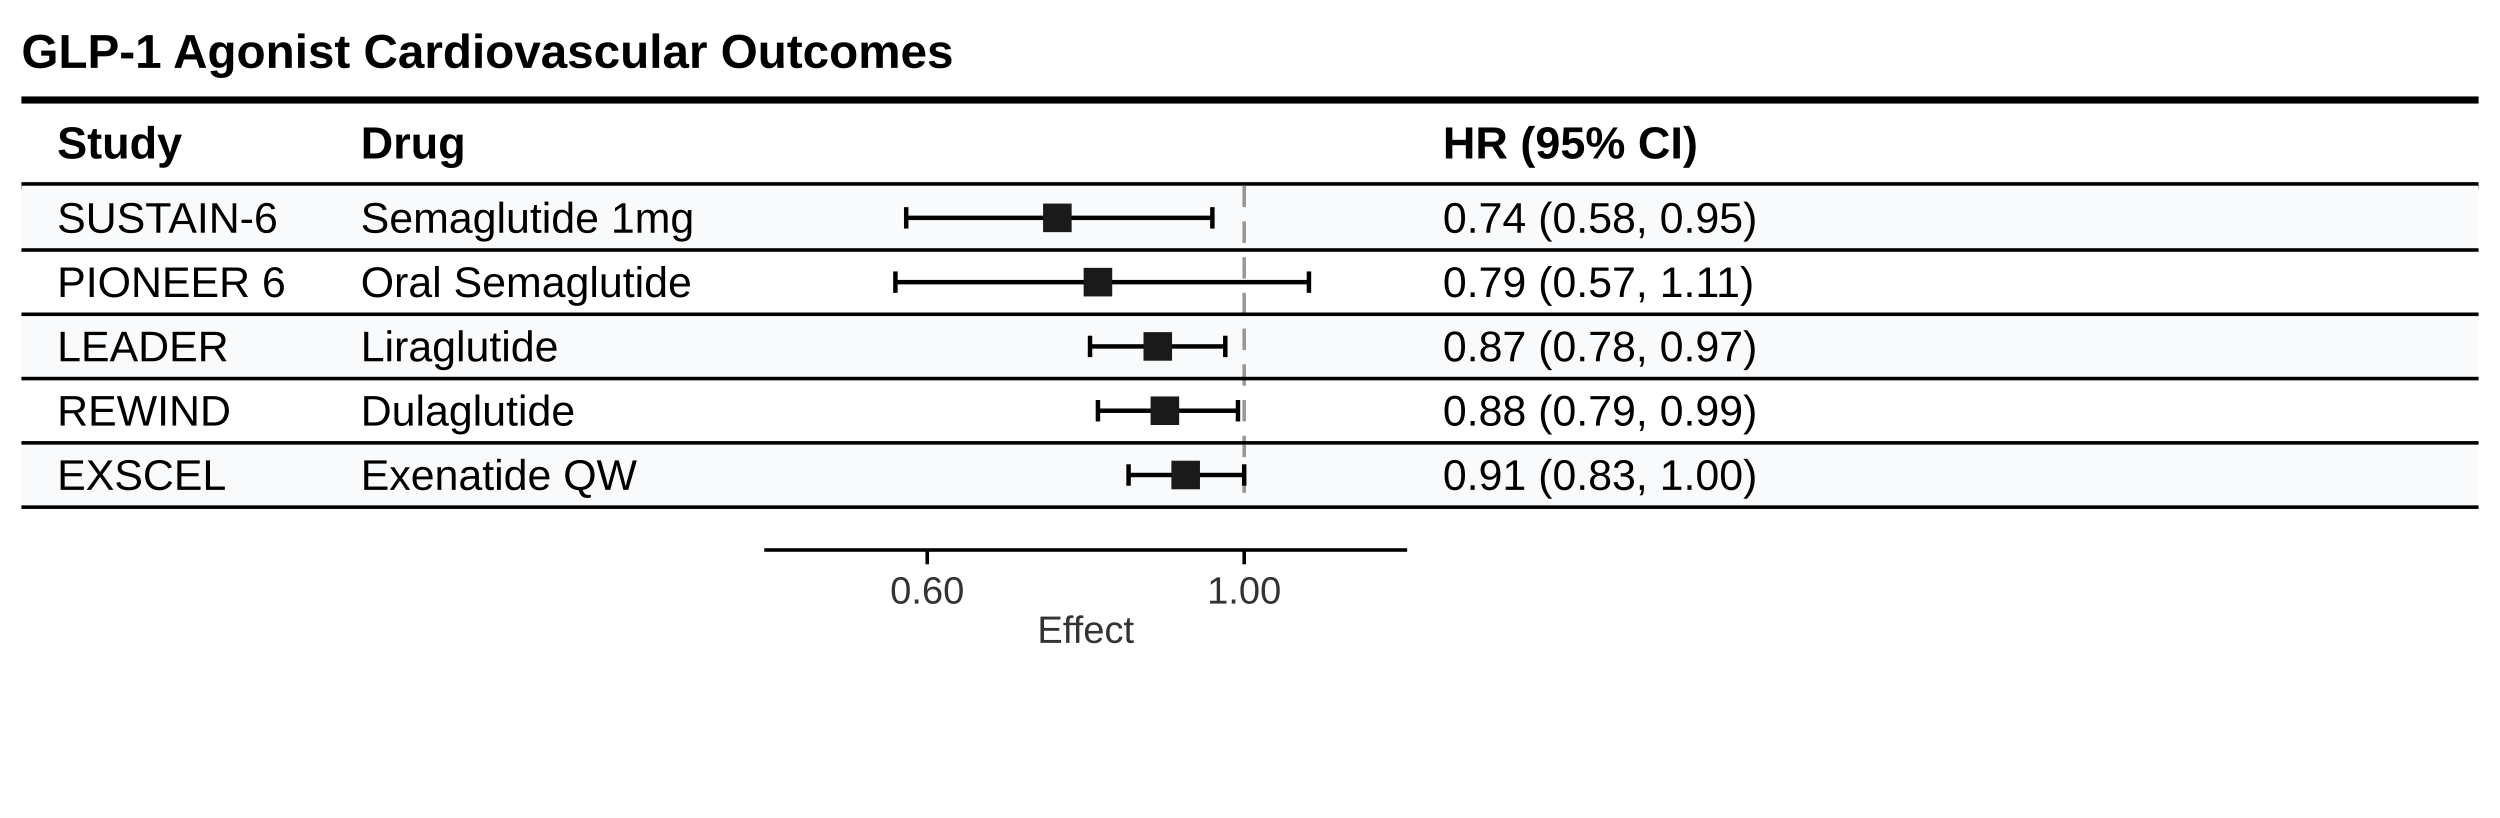
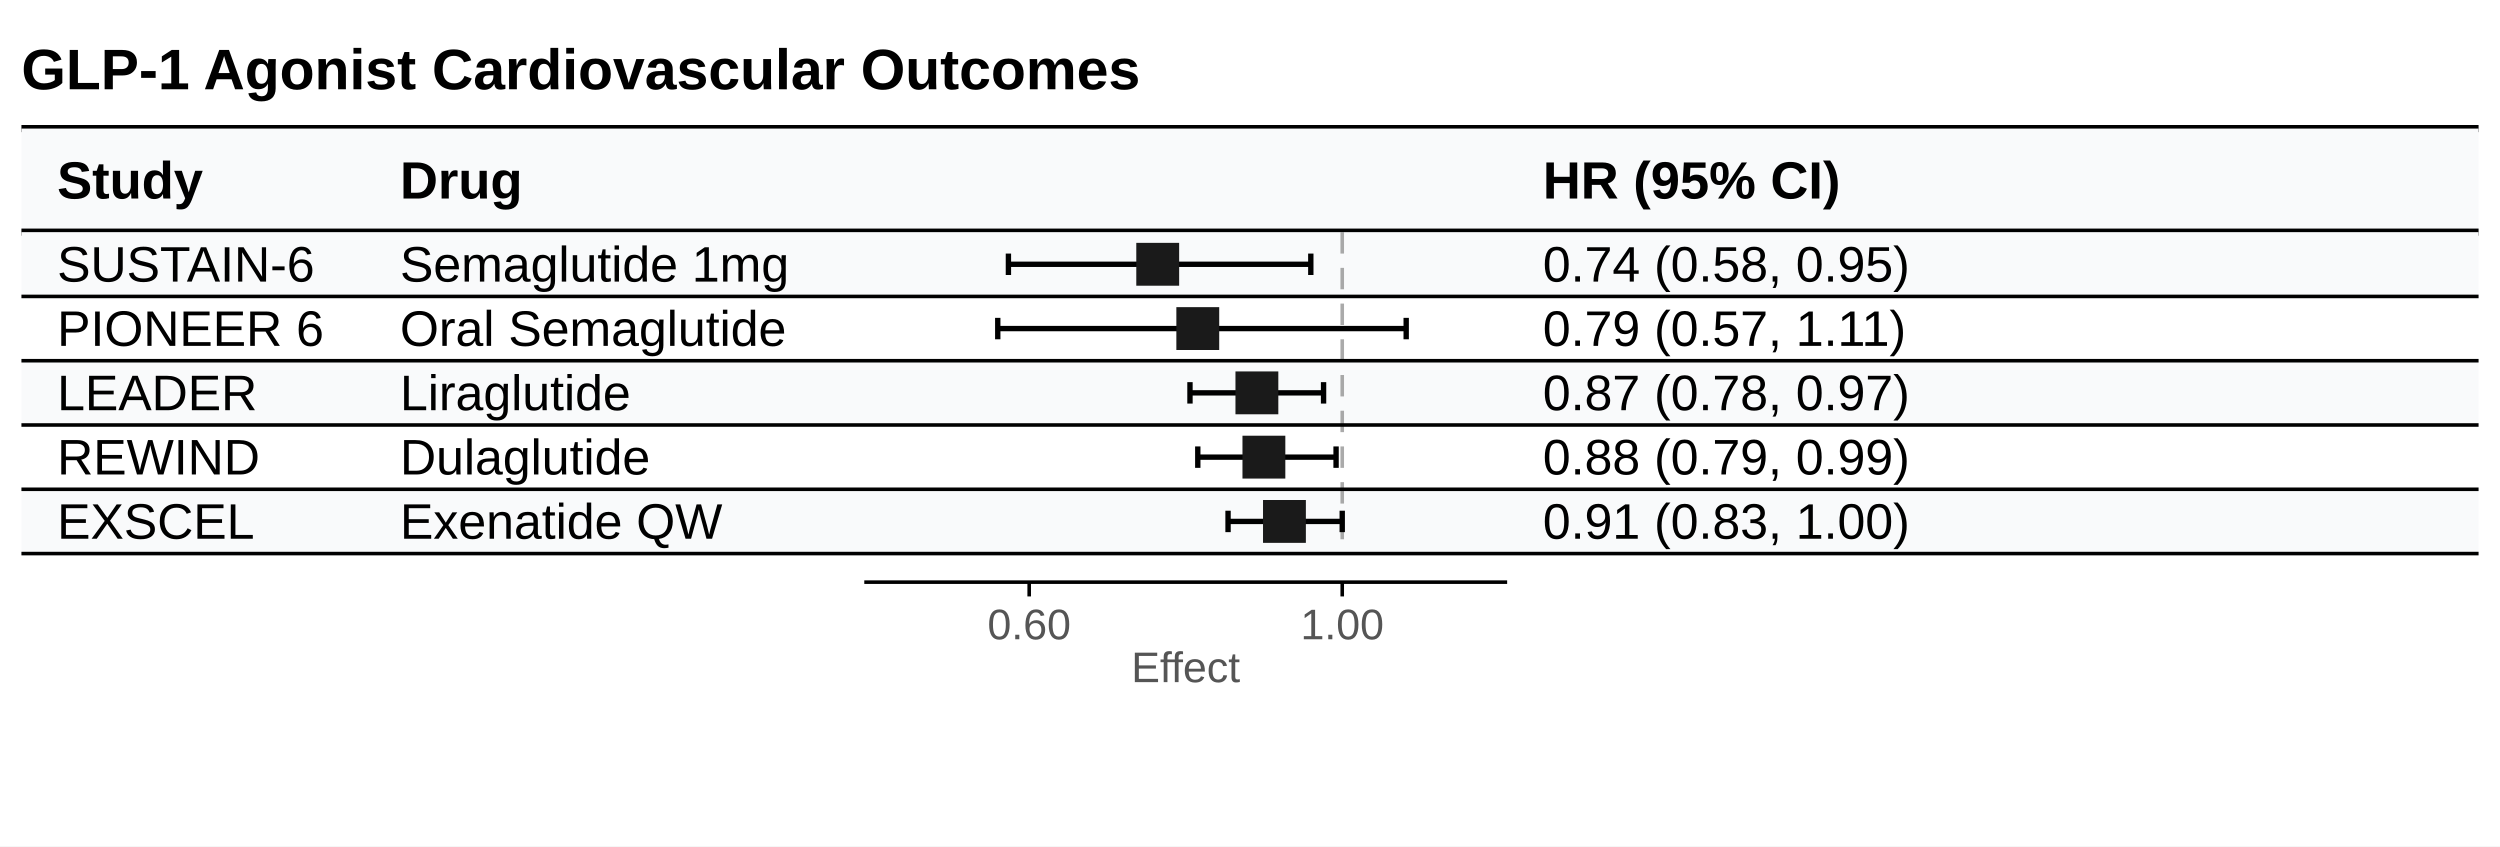
- <svg xmlns="http://www.w3.org/2000/svg" width="700" height="229" viewBox="0 0 700 229">
+ <svg xmlns="http://www.w3.org/2000/svg" width="700" height="237" viewBox="0 0 700 237">
  <style>
  text {
    font-variant-numeric: tabular-nums;
  }
  /* Use dominant-baseline for cell text to match CSS flex centering */
  .cell-text { dominant-baseline: central; }
</style>
-   <rect width="100%" height="100%" fill="#ffffff" />
-   <text x="6" y="19" font-family="Arial, Helvetica, sans-serif" font-size="13.33px" font-weight="700" fill="#000000">GLP-1 Agonist Cardiovascular Outcomes</text>
-   <line x1="6" x2="694" y1="28" y2="28" stroke="#000000" stroke-width="2" />
-   <text class="cell-text" x="16" y="40" font-family="Arial, Helvetica, sans-serif" font-size="12.6px" font-weight="700" fill="#000000">Study</text>
-   <text class="cell-text" x="101" y="40" font-family="Arial, Helvetica, sans-serif" font-size="12.6px" font-weight="700" text-anchor="start" fill="#000000">Drug</text>
-   <text class="cell-text" x="404" y="40" font-family="Arial, Helvetica, sans-serif" font-size="12.6px" font-weight="700" text-anchor="start" fill="#000000">HR (95% CI)</text>
-   <line x1="6" x2="694" y1="52" y2="52" stroke="#000000" stroke-width="2" />
-   <rect x="6" y="52" width="688" height="18" fill="#f9fafb" />
-   <rect x="6" y="88" width="688" height="18" fill="#f9fafb" />
-   <rect x="6" y="124" width="688" height="18" fill="#f9fafb" />
-   <line x1="348.374" x2="348.374" y1="52" y2="142" stroke="#555555" stroke-width="1" stroke-opacity="0.6" stroke-dasharray="6,4" />
+   <rect width="100%" height="100%" fill="#FFFFFF" />
+   <text x="6" y="25" font-family="Arial, Helvetica, sans-serif" font-size="16px" font-weight="600" fill="#000000">GLP-1 Agonist Cardiovascular Outcomes</text>
+   <line x1="6" x2="694" y1="36" y2="36" stroke="#000000" stroke-width="2" />
+   <rect x="6" y="36" width="688" height="29" fill="#F9FAFB" />
+   <text class="cell-text" x="16" y="50.5" font-family="Arial, Helvetica, sans-serif" font-size="14.7px" font-weight="600" fill="#000000">Study</text>
+   <text class="cell-text" x="112" y="50.5" font-family="Arial, Helvetica, sans-serif" font-size="14.7px" font-weight="600" text-anchor="start" fill="#000000">Drug</text>
+   <text class="cell-text" x="432" y="50.5" font-family="Arial, Helvetica, sans-serif" font-size="14.7px" font-weight="600" text-anchor="start" fill="#000000">HR (95% CI)</text>
+   <line x1="6" x2="694" y1="65" y2="65" stroke="#000000" stroke-width="2" />
+   <rect x="6" y="65" width="688" height="18" fill="#F9FAFB" />
+   <rect x="6" y="101" width="688" height="18" fill="#F9FAFB" />
+   <rect x="6" y="137" width="688" height="18" fill="#F9FAFB" />
+   <line x1="375.826" x2="375.826" y1="65" y2="155" stroke="#717171" stroke-width="1" stroke-opacity="0.6" stroke-dasharray="6,4" />
  <g class="interval effect-0">
-     <line x1="253.736" x2="339.463" y1="61" y2="61" stroke="#000000" stroke-width="1.25" />
-     <line x1="253.736" x2="253.736" y1="58" y2="64" stroke="#000000" stroke-width="1.25" />
-     <line x1="339.463" x2="339.463" y1="58" y2="64" stroke="#000000" stroke-width="1.25" />
-     <rect x="292.062" y="57" width="8" height="8" fill="#1a1a1a" />
+     <line x1="282.356" x2="367.025" y1="74" y2="74" stroke="#000000" stroke-width="1.5" />
+     <line x1="282.356" x2="282.356" y1="71" y2="77" stroke="#000000" stroke-width="1.5" />
+     <line x1="367.025" x2="367.025" y1="71" y2="77" stroke="#000000" stroke-width="1.5" />
+     <rect x="318.16" y="68" width="12" height="12" fill="#1A1A1A" />
  </g>
  <g class="interval effect-0">
-     <line x1="250.714" x2="366.505" y1="79" y2="79" stroke="#000000" stroke-width="1.25" />
-     <line x1="250.714" x2="250.714" y1="76" y2="82" stroke="#000000" stroke-width="1.25" />
-     <line x1="366.505" x2="366.505" y1="76" y2="82" stroke="#000000" stroke-width="1.25" />
-     <rect x="303.421" y="75" width="8" height="8" fill="#1a1a1a" />
+     <line x1="279.372" x2="393.734" y1="92" y2="92" stroke="#000000" stroke-width="1.5" />
+     <line x1="279.372" x2="279.372" y1="89" y2="95" stroke="#000000" stroke-width="1.5" />
+     <line x1="393.734" x2="393.734" y1="89" y2="95" stroke="#000000" stroke-width="1.5" />
+     <rect x="329.379" y="86" width="12" height="12" fill="#1A1A1A" />
  </g>
  <g class="interval effect-0">
-     <line x1="305.208" x2="343.082" y1="97" y2="97" stroke="#000000" stroke-width="1.25" />
-     <line x1="305.208" x2="305.208" y1="94" y2="100" stroke="#000000" stroke-width="1.25" />
-     <line x1="343.082" x2="343.082" y1="94" y2="100" stroke="#000000" stroke-width="1.25" />
-     <rect x="320.18" y="93" width="8" height="8" fill="#1a1a1a" />
+     <line x1="333.193" x2="370.6" y1="110" y2="110" stroke="#000000" stroke-width="1.5" />
+     <line x1="333.193" x2="333.193" y1="107" y2="113" stroke="#000000" stroke-width="1.5" />
+     <line x1="370.6" x2="370.6" y1="107" y2="113" stroke="#000000" stroke-width="1.5" />
+     <rect x="345.93" y="104" width="12" height="12" fill="#1A1A1A" />
  </g>
  <g class="interval effect-0">
-     <line x1="307.421" x2="346.628" y1="115" y2="115" stroke="#000000" stroke-width="1.25" />
-     <line x1="307.421" x2="307.421" y1="112" y2="118" stroke="#000000" stroke-width="1.25" />
-     <line x1="346.628" x2="346.628" y1="112" y2="118" stroke="#000000" stroke-width="1.25" />
-     <rect x="322.165" y="111" width="8" height="8" fill="#1a1a1a" />
+     <line x1="335.379" x2="374.102" y1="128" y2="128" stroke="#000000" stroke-width="1.5" />
+     <line x1="335.379" x2="335.379" y1="125" y2="131" stroke="#000000" stroke-width="1.5" />
+     <line x1="374.102" x2="374.102" y1="125" y2="131" stroke="#000000" stroke-width="1.5" />
+     <rect x="347.891" y="122" width="12" height="12" fill="#1A1A1A" />
  </g>
  <g class="interval effect-0">
-     <line x1="316.002" x2="348.374" y1="133" y2="133" stroke="#000000" stroke-width="1.25" />
-     <line x1="316.002" x2="316.002" y1="130" y2="136" stroke="#000000" stroke-width="1.25" />
-     <line x1="348.374" x2="348.374" y1="130" y2="136" stroke="#000000" stroke-width="1.25" />
-     <rect x="327.989" y="129" width="8" height="8" fill="#1a1a1a" />
+     <line x1="343.854" x2="375.826" y1="146" y2="146" stroke="#000000" stroke-width="1.5" />
+     <line x1="343.854" x2="343.854" y1="143" y2="149" stroke="#000000" stroke-width="1.5" />
+     <line x1="375.826" x2="375.826" y1="143" y2="149" stroke="#000000" stroke-width="1.5" />
+     <rect x="353.644" y="140" width="12" height="12" fill="#1A1A1A" />
  </g>
-   <g transform="translate(0, 154)">
-     <line x1="214" x2="394" y1="0" y2="0" stroke="#000000" stroke-width="1" />
-     <line x1="259.626" x2="259.626" y1="0" y2="4" stroke="#000000" stroke-width="1" />
-     <text x="259.626" y="15" text-anchor="middle" font-family="Arial, Helvetica, sans-serif" font-size="10.67px" font-weight="400" fill="#333333">0.60</text>
-     <line x1="348.374" x2="348.374" y1="0" y2="4" stroke="#000000" stroke-width="1" />
-     <text x="348.374" y="15" text-anchor="middle" font-family="Arial, Helvetica, sans-serif" font-size="10.67px" font-weight="400" fill="#333333">1.00</text>
-     <text x="304" y="26" text-anchor="middle" font-family="Arial, Helvetica, sans-serif" font-size="10.67px" font-weight="500" fill="#333333">Effect</text>
+   <g transform="translate(0, 163)">
+     <line x1="242" x2="422" y1="0" y2="0" stroke="#000000" stroke-width="1" />
+     <line x1="288.174" x2="288.174" y1="0" y2="4" stroke="#000000" stroke-width="1" />
+     <text x="288.174" y="16" text-anchor="middle" font-family="Arial, Helvetica, sans-serif" font-size="12px" font-weight="400" fill="#555555">0.60</text>
+     <line x1="375.826" x2="375.826" y1="0" y2="4" stroke="#000000" stroke-width="1" />
+     <text x="375.826" y="16" text-anchor="middle" font-family="Arial, Helvetica, sans-serif" font-size="12px" font-weight="400" fill="#555555">1.00</text>
+     <text x="332" y="28" text-anchor="middle" font-family="Arial, Helvetica, sans-serif" font-size="12px" font-weight="500" fill="#555555">Effect</text>
  </g>
-   <text class="cell-text" x="16" y="61" font-family="Arial, Helvetica, sans-serif" font-size="12px" font-weight="400" font-style="normal" fill="#000000">SUSTAIN-6</text>
-   <text class="cell-text" x="101" y="61" font-family="Arial, Helvetica, sans-serif" font-size="12px" font-weight="400" font-style="normal" text-anchor="start" fill="#000000">Semaglutide 1mg</text>
-   <text class="cell-text" x="404" y="61" font-family="Arial, Helvetica, sans-serif" font-size="12px" font-weight="400" font-style="normal" text-anchor="start" fill="#000000">0.74 (0.58, 0.95)</text>
-   <line x1="6" x2="694" y1="70" y2="70" stroke="#000000" stroke-width="1" />
-   <text class="cell-text" x="16" y="79" font-family="Arial, Helvetica, sans-serif" font-size="12px" font-weight="400" font-style="normal" fill="#000000">PIONEER 6</text>
-   <text class="cell-text" x="101" y="79" font-family="Arial, Helvetica, sans-serif" font-size="12px" font-weight="400" font-style="normal" text-anchor="start" fill="#000000">Oral Semaglutide</text>
-   <text class="cell-text" x="404" y="79" font-family="Arial, Helvetica, sans-serif" font-size="12px" font-weight="400" font-style="normal" text-anchor="start" fill="#000000">0.79 (0.57, 1.11)</text>
-   <line x1="6" x2="694" y1="88" y2="88" stroke="#000000" stroke-width="1" />
-   <text class="cell-text" x="16" y="97" font-family="Arial, Helvetica, sans-serif" font-size="12px" font-weight="400" font-style="normal" fill="#000000">LEADER</text>
-   <text class="cell-text" x="101" y="97" font-family="Arial, Helvetica, sans-serif" font-size="12px" font-weight="400" font-style="normal" text-anchor="start" fill="#000000">Liraglutide</text>
-   <text class="cell-text" x="404" y="97" font-family="Arial, Helvetica, sans-serif" font-size="12px" font-weight="400" font-style="normal" text-anchor="start" fill="#000000">0.87 (0.78, 0.97)</text>
-   <line x1="6" x2="694" y1="106" y2="106" stroke="#000000" stroke-width="1" />
-   <text class="cell-text" x="16" y="115" font-family="Arial, Helvetica, sans-serif" font-size="12px" font-weight="400" font-style="normal" fill="#000000">REWIND</text>
-   <text class="cell-text" x="101" y="115" font-family="Arial, Helvetica, sans-serif" font-size="12px" font-weight="400" font-style="normal" text-anchor="start" fill="#000000">Dulaglutide</text>
-   <text class="cell-text" x="404" y="115" font-family="Arial, Helvetica, sans-serif" font-size="12px" font-weight="400" font-style="normal" text-anchor="start" fill="#000000">0.88 (0.79, 0.99)</text>
-   <line x1="6" x2="694" y1="124" y2="124" stroke="#000000" stroke-width="1" />
-   <text class="cell-text" x="16" y="133" font-family="Arial, Helvetica, sans-serif" font-size="12px" font-weight="400" font-style="normal" fill="#000000">EXSCEL</text>
-   <text class="cell-text" x="101" y="133" font-family="Arial, Helvetica, sans-serif" font-size="12px" font-weight="400" font-style="normal" text-anchor="start" fill="#000000">Exenatide QW</text>
-   <text class="cell-text" x="404" y="133" font-family="Arial, Helvetica, sans-serif" font-size="12px" font-weight="400" font-style="normal" text-anchor="start" fill="#000000">0.91 (0.83, 1.00)</text>
-   <line x1="6" x2="694" y1="142" y2="142" stroke="#000000" stroke-width="1" />
+   <text class="cell-text" x="16" y="74" font-family="Arial, Helvetica, sans-serif" font-size="14px" font-weight="400" font-style="normal" fill="#000000">SUSTAIN-6</text>
+   <text class="cell-text" x="112" y="74" font-family="Arial, Helvetica, sans-serif" font-size="14px" font-weight="400" font-style="normal" text-anchor="start" fill="#000000">Semaglutide 1mg</text>
+   <text class="cell-text" x="432" y="74" font-family="Arial, Helvetica, sans-serif" font-size="14px" font-weight="400" font-style="normal" text-anchor="start" fill="#000000">0.74 (0.58, 0.95)</text>
+   <line x1="6" x2="694" y1="83" y2="83" stroke="#000000" stroke-width="1" />
+   <text class="cell-text" x="16" y="92" font-family="Arial, Helvetica, sans-serif" font-size="14px" font-weight="400" font-style="normal" fill="#000000">PIONEER 6</text>
+   <text class="cell-text" x="112" y="92" font-family="Arial, Helvetica, sans-serif" font-size="14px" font-weight="400" font-style="normal" text-anchor="start" fill="#000000">Oral Semaglutide</text>
+   <text class="cell-text" x="432" y="92" font-family="Arial, Helvetica, sans-serif" font-size="14px" font-weight="400" font-style="normal" text-anchor="start" fill="#000000">0.79 (0.57, 1.11)</text>
+   <line x1="6" x2="694" y1="101" y2="101" stroke="#000000" stroke-width="1" />
+   <text class="cell-text" x="16" y="110" font-family="Arial, Helvetica, sans-serif" font-size="14px" font-weight="400" font-style="normal" fill="#000000">LEADER</text>
+   <text class="cell-text" x="112" y="110" font-family="Arial, Helvetica, sans-serif" font-size="14px" font-weight="400" font-style="normal" text-anchor="start" fill="#000000">Liraglutide</text>
+   <text class="cell-text" x="432" y="110" font-family="Arial, Helvetica, sans-serif" font-size="14px" font-weight="400" font-style="normal" text-anchor="start" fill="#000000">0.87 (0.78, 0.97)</text>
+   <line x1="6" x2="694" y1="119" y2="119" stroke="#000000" stroke-width="1" />
+   <text class="cell-text" x="16" y="128" font-family="Arial, Helvetica, sans-serif" font-size="14px" font-weight="400" font-style="normal" fill="#000000">REWIND</text>
+   <text class="cell-text" x="112" y="128" font-family="Arial, Helvetica, sans-serif" font-size="14px" font-weight="400" font-style="normal" text-anchor="start" fill="#000000">Dulaglutide</text>
+   <text class="cell-text" x="432" y="128" font-family="Arial, Helvetica, sans-serif" font-size="14px" font-weight="400" font-style="normal" text-anchor="start" fill="#000000">0.88 (0.79, 0.99)</text>
+   <line x1="6" x2="694" y1="137" y2="137" stroke="#000000" stroke-width="1" />
+   <text class="cell-text" x="16" y="146" font-family="Arial, Helvetica, sans-serif" font-size="14px" font-weight="400" font-style="normal" fill="#000000">EXSCEL</text>
+   <text class="cell-text" x="112" y="146" font-family="Arial, Helvetica, sans-serif" font-size="14px" font-weight="400" font-style="normal" text-anchor="start" fill="#000000">Exenatide QW</text>
+   <text class="cell-text" x="432" y="146" font-family="Arial, Helvetica, sans-serif" font-size="14px" font-weight="400" font-style="normal" text-anchor="start" fill="#000000">0.91 (0.83, 1.00)</text>
+   <line x1="6" x2="694" y1="155" y2="155" stroke="#000000" stroke-width="1" />
</svg>
